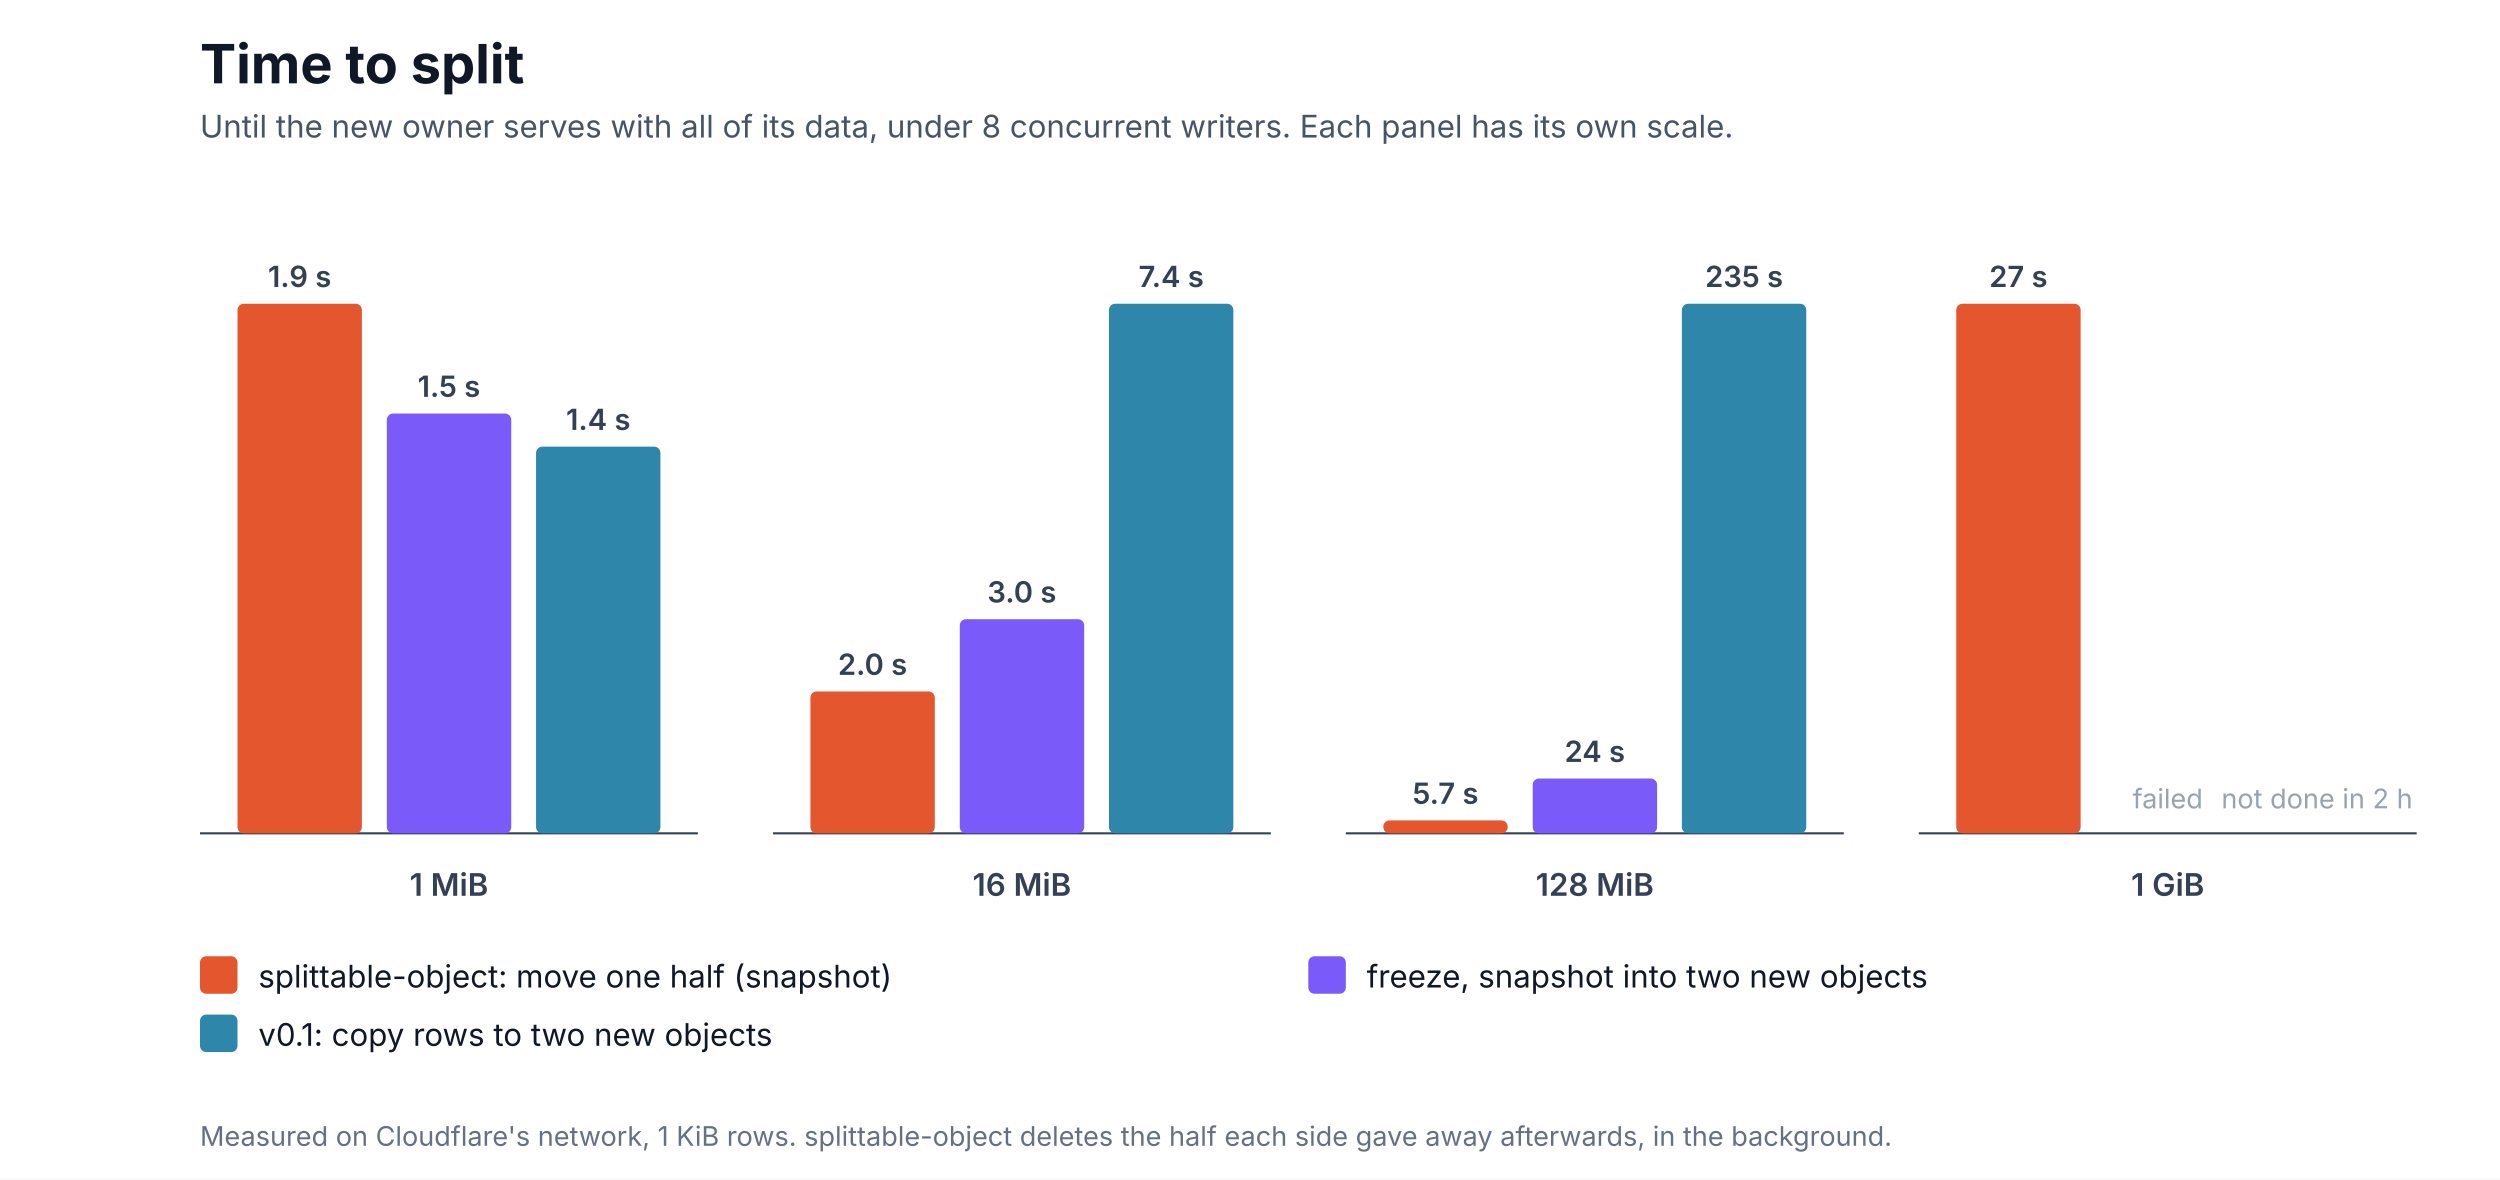
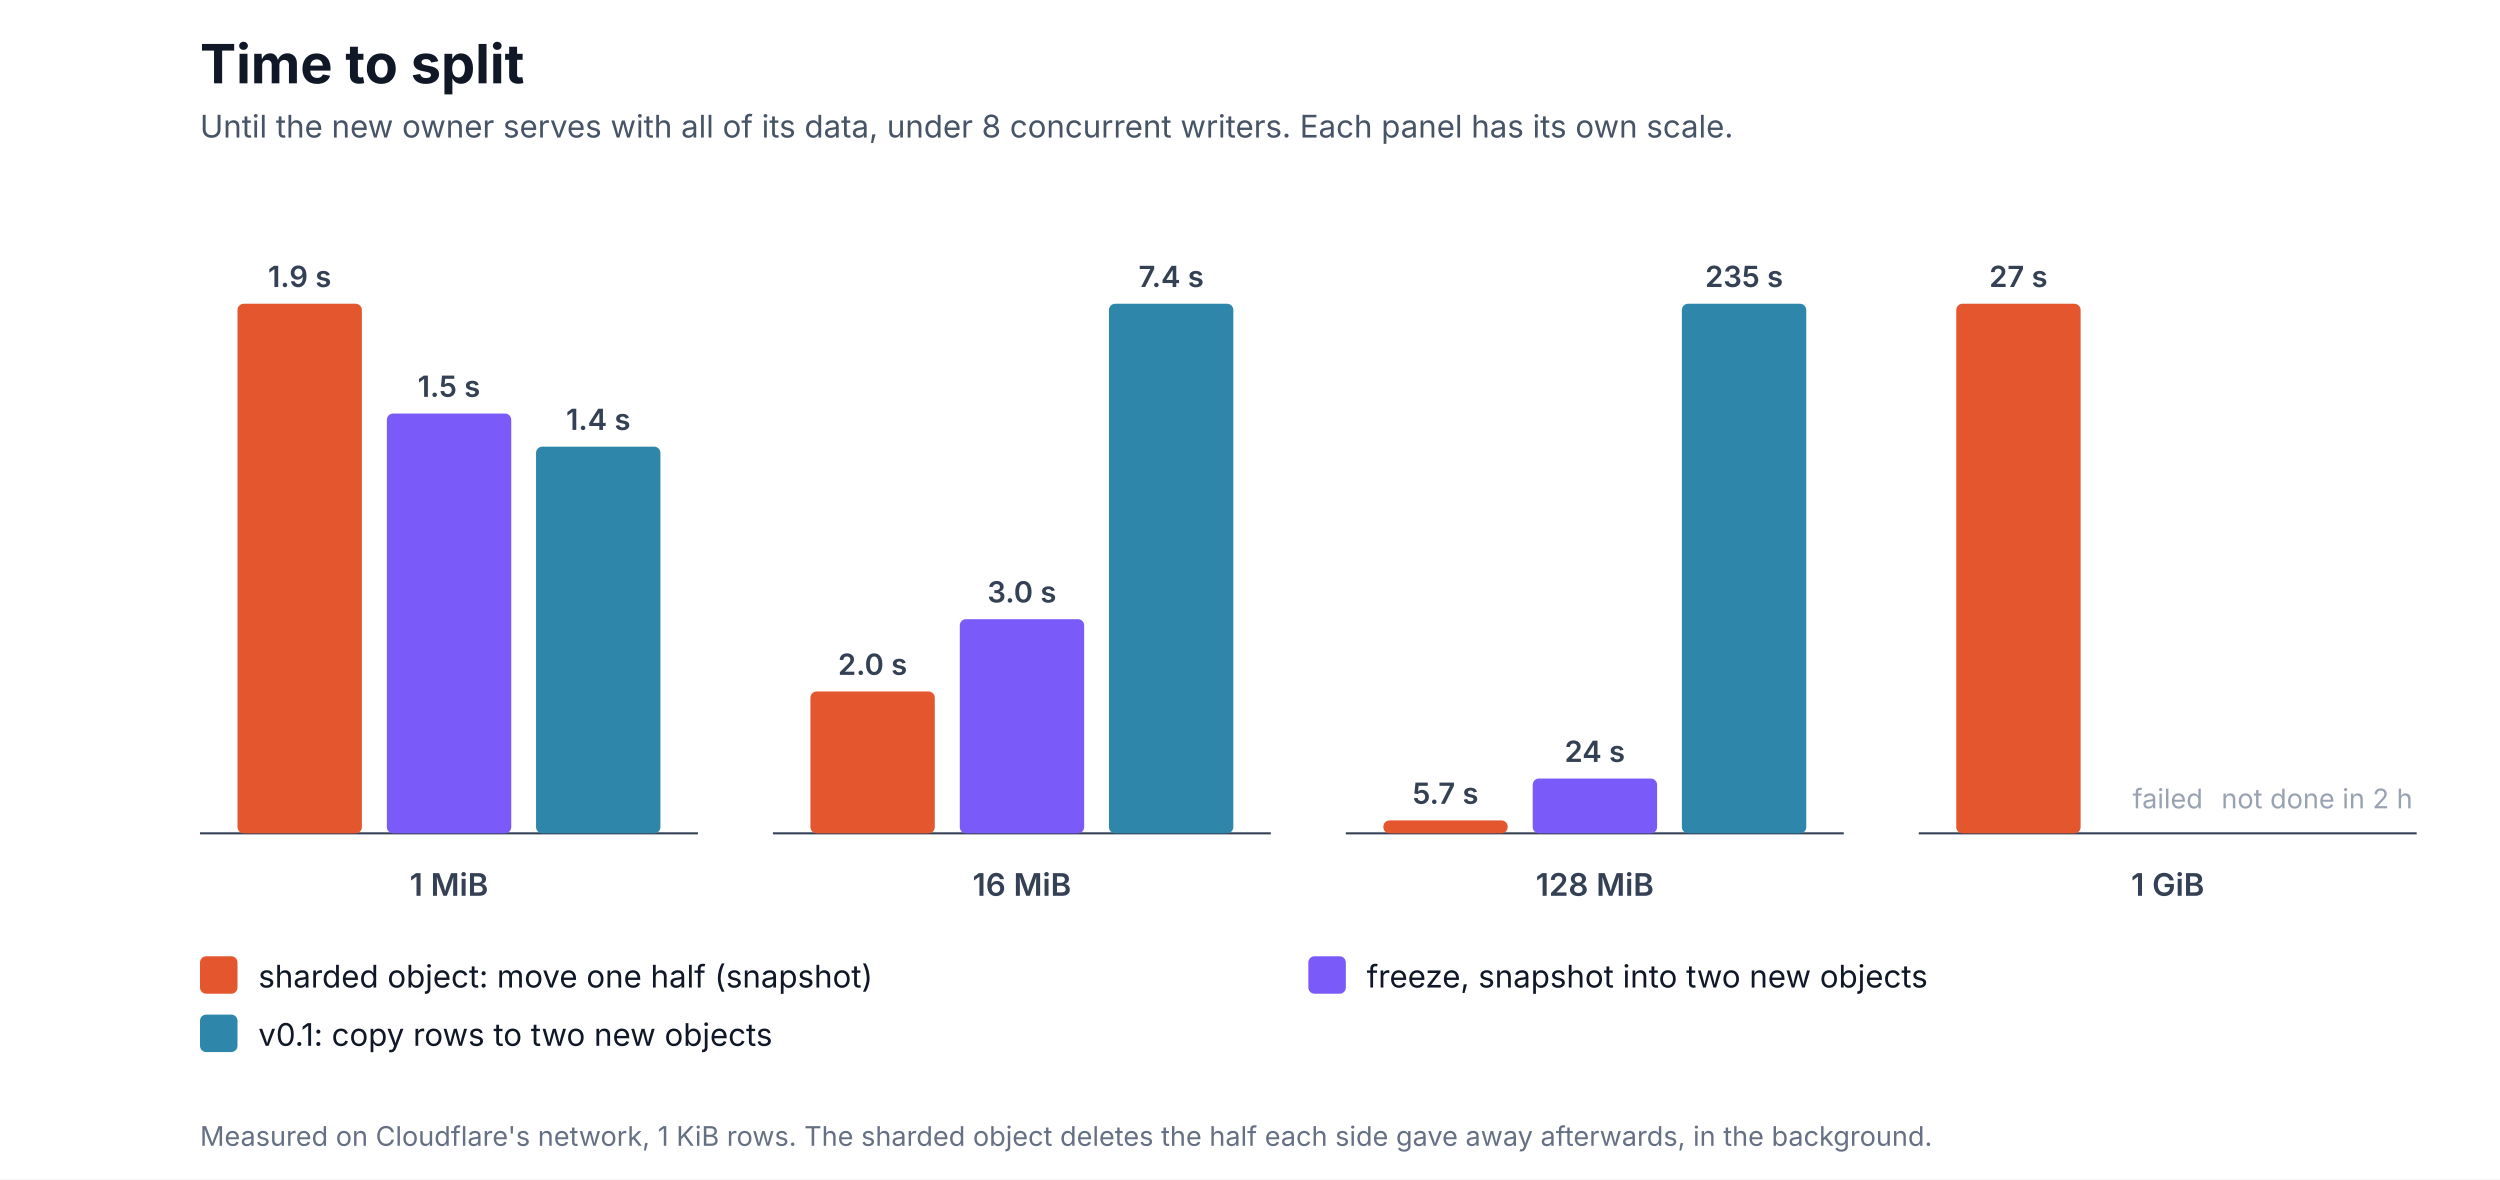
<svg xmlns="http://www.w3.org/2000/svg" width="1200" height="566" viewBox="0 0 1200 566">
  <style>text{font-family:Inter,ui-sans-serif,system-ui,-apple-system,sans-serif;fill:#101828}.title{font-size:26px;font-weight:700}.sub{font-size:15px;fill:#475467}.label{font-size:15px;font-weight:600;fill:#344054}.legend{font-size:15px}.value{font-size:14px;font-weight:600;fill:#344054}.na{font-size:13px;fill:#98a2b3}.note{font-size:13px;fill:#667085}.axisline{stroke:#344054}</style>
  <rect width="1200" height="566" fill="#fff" />
  <text x="96" y="40" class="title">Time to split</text>
  <text x="96" y="66" class="sub">Until the new owner serves with all of its data, under 8 concurrent writers. Each panel has its own scale.</text>
  <line x1="96" x2="335" y1="400" y2="400" class="axisline" />
  <rect x="114.0" y="145.8" width="59.7" height="254.2" rx="3" fill="#e4572e" />
  <text x="143.833" y="137.763" text-anchor="middle" class="value">1.9 s</text>
  <rect x="185.7" y="198.5" width="59.7" height="201.5" rx="3" fill="#7a5af8" />
  <text x="215.5" y="190.493" text-anchor="middle" class="value">1.5 s</text>
  <rect x="257.3" y="214.4" width="59.7" height="185.6" rx="3" fill="#2e86ab" />
  <text x="287.167" y="206.366" text-anchor="middle" class="value">1.4 s</text>
  <text x="215.5" y="430" text-anchor="middle" class="label">1 MiB</text>
  <line x1="371" x2="610" y1="400" y2="400" class="axisline" />
  <rect x="389.0" y="331.9" width="59.7" height="68.1" rx="3" fill="#e4572e" />
  <text x="418.833" y="323.922" text-anchor="middle" class="value">2.0 s</text>
  <rect x="460.7" y="297.2" width="59.7" height="102.8" rx="3" fill="#7a5af8" />
  <text x="490.5" y="289.18" text-anchor="middle" class="value">3.0 s</text>
  <rect x="532.3" y="145.8" width="59.7" height="254.2" rx="3" fill="#2e86ab" />
  <text x="562.167" y="137.763" text-anchor="middle" class="value">7.4 s</text>
  <text x="490.5" y="430" text-anchor="middle" class="label">16 MiB</text>
  <line x1="646" x2="885" y1="400" y2="400" class="axisline" />
  <rect x="664.0" y="393.8" width="59.7" height="6.2" rx="3" fill="#e4572e" />
  <text x="693.833" y="385.832" text-anchor="middle" class="value">5.7 s</text>
  <rect x="735.7" y="373.7" width="59.7" height="26.3" rx="3" fill="#7a5af8" />
  <text x="765.5" y="365.714" text-anchor="middle" class="value">24 s</text>
  <rect x="807.3" y="145.8" width="59.7" height="254.2" rx="3" fill="#2e86ab" />
  <text x="837.167" y="137.763" text-anchor="middle" class="value">235 s</text>
  <text x="765.5" y="430" text-anchor="middle" class="label">128 MiB</text>
  <line x1="921" x2="1160" y1="400" y2="400" class="axisline" />
  <rect x="939.0" y="145.8" width="59.7" height="254.2" rx="3" fill="#e4572e" />
  <text x="968.833" y="137.763" text-anchor="middle" class="value">27 s</text>
  <text x="1040.5" y="388" text-anchor="middle" class="na">failed</text>
  <text x="1112.167" y="388" text-anchor="middle" class="na">not done in 2 h</text>
  <text x="1040.5" y="430" text-anchor="middle" class="label">1 GiB</text>
  <g transform="translate(96,472)">
    <rect width="18" height="18" y="-13" rx="3" fill="#e4572e" />
-     <text x="28" y="2" class="legend">splittable-object: move one half (snapshot)</text>
+     <text x="28" y="2" class="legend">sharded object: move one half (snapshot)</text>
  </g>
  <g transform="translate(628,472)">
    <rect width="18" height="18" y="-13" rx="3" fill="#7a5af8" />
    <text x="28" y="2" class="legend">freeze, snapshot into two new objects</text>
  </g>
  <g transform="translate(96,500)">
    <rect width="18" height="18" y="-13" rx="3" fill="#2e86ab" />
    <text x="28" y="2" class="legend">v0.1: copy rows to two new objects</text>
  </g>
-   <text x="96" y="550" class="note">Measured on Cloudflare's network, 1 KiB rows. splittable-object deletes the half each side gave away afterwards, in the background.</text>
+   <text x="96" y="550" class="note">Measured on Cloudflare's network, 1 KiB rows. The sharded object deletes the half each side gave away afterwards, in the background.</text>
</svg>
